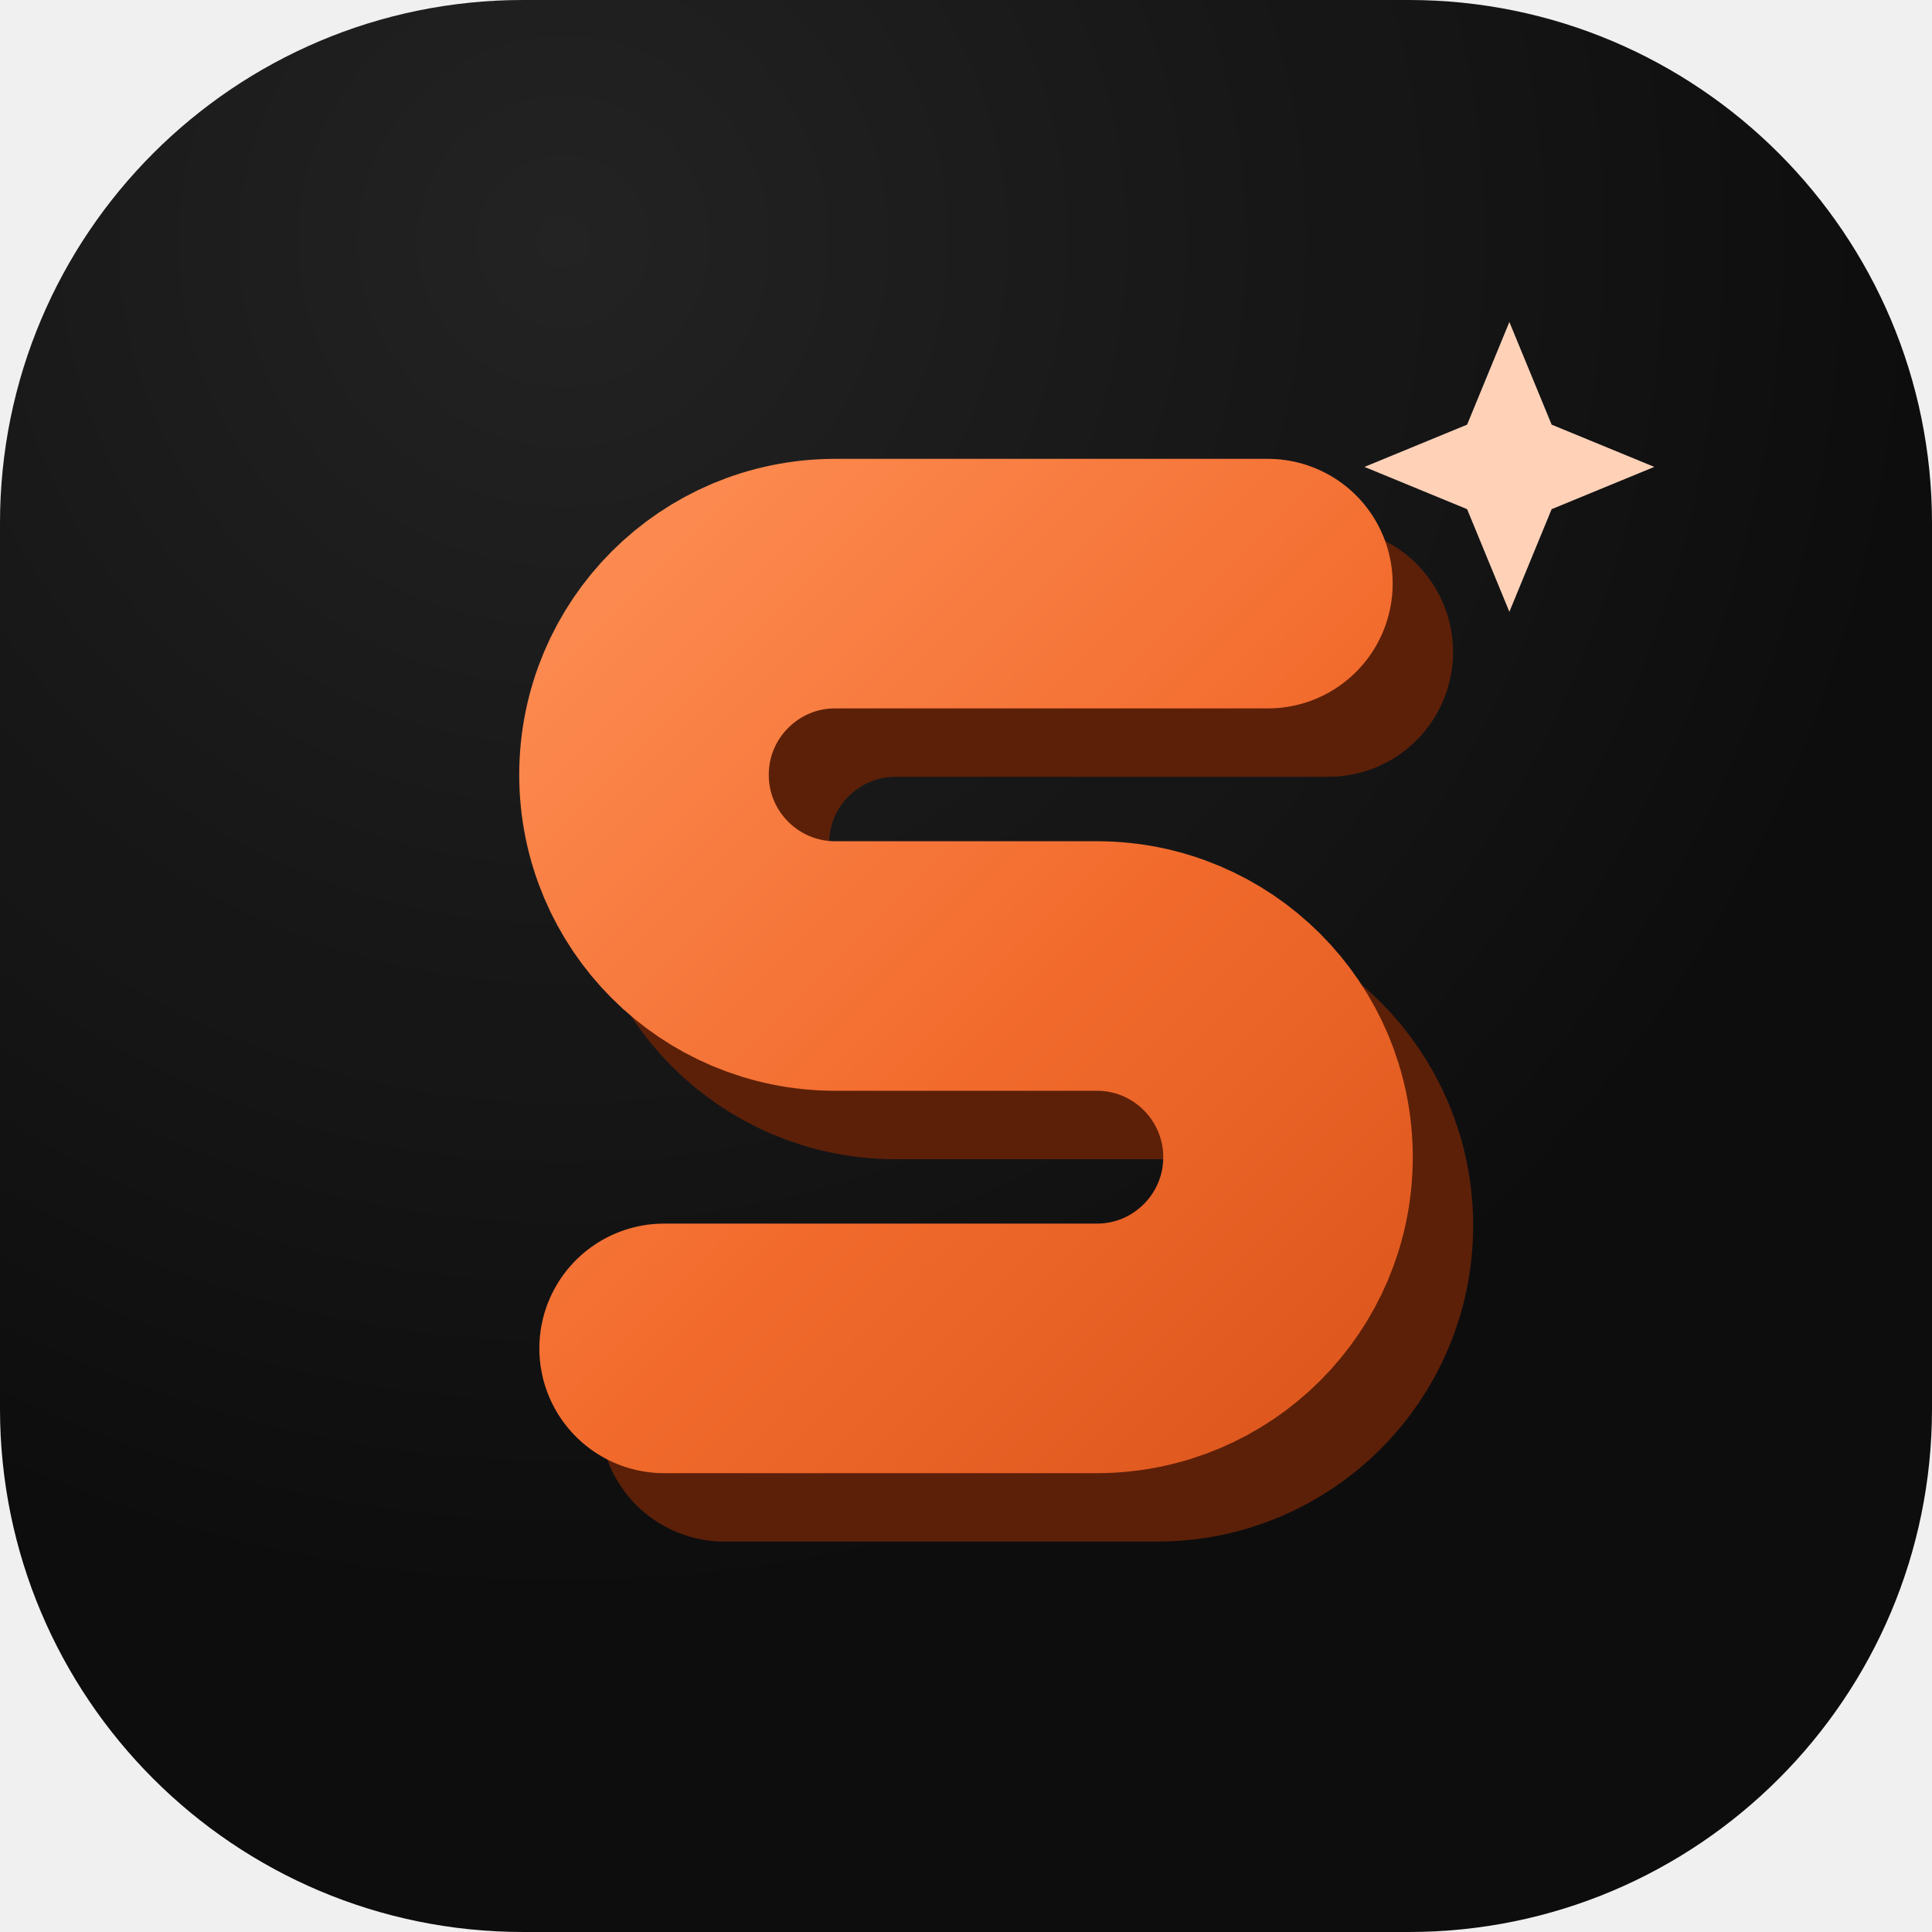
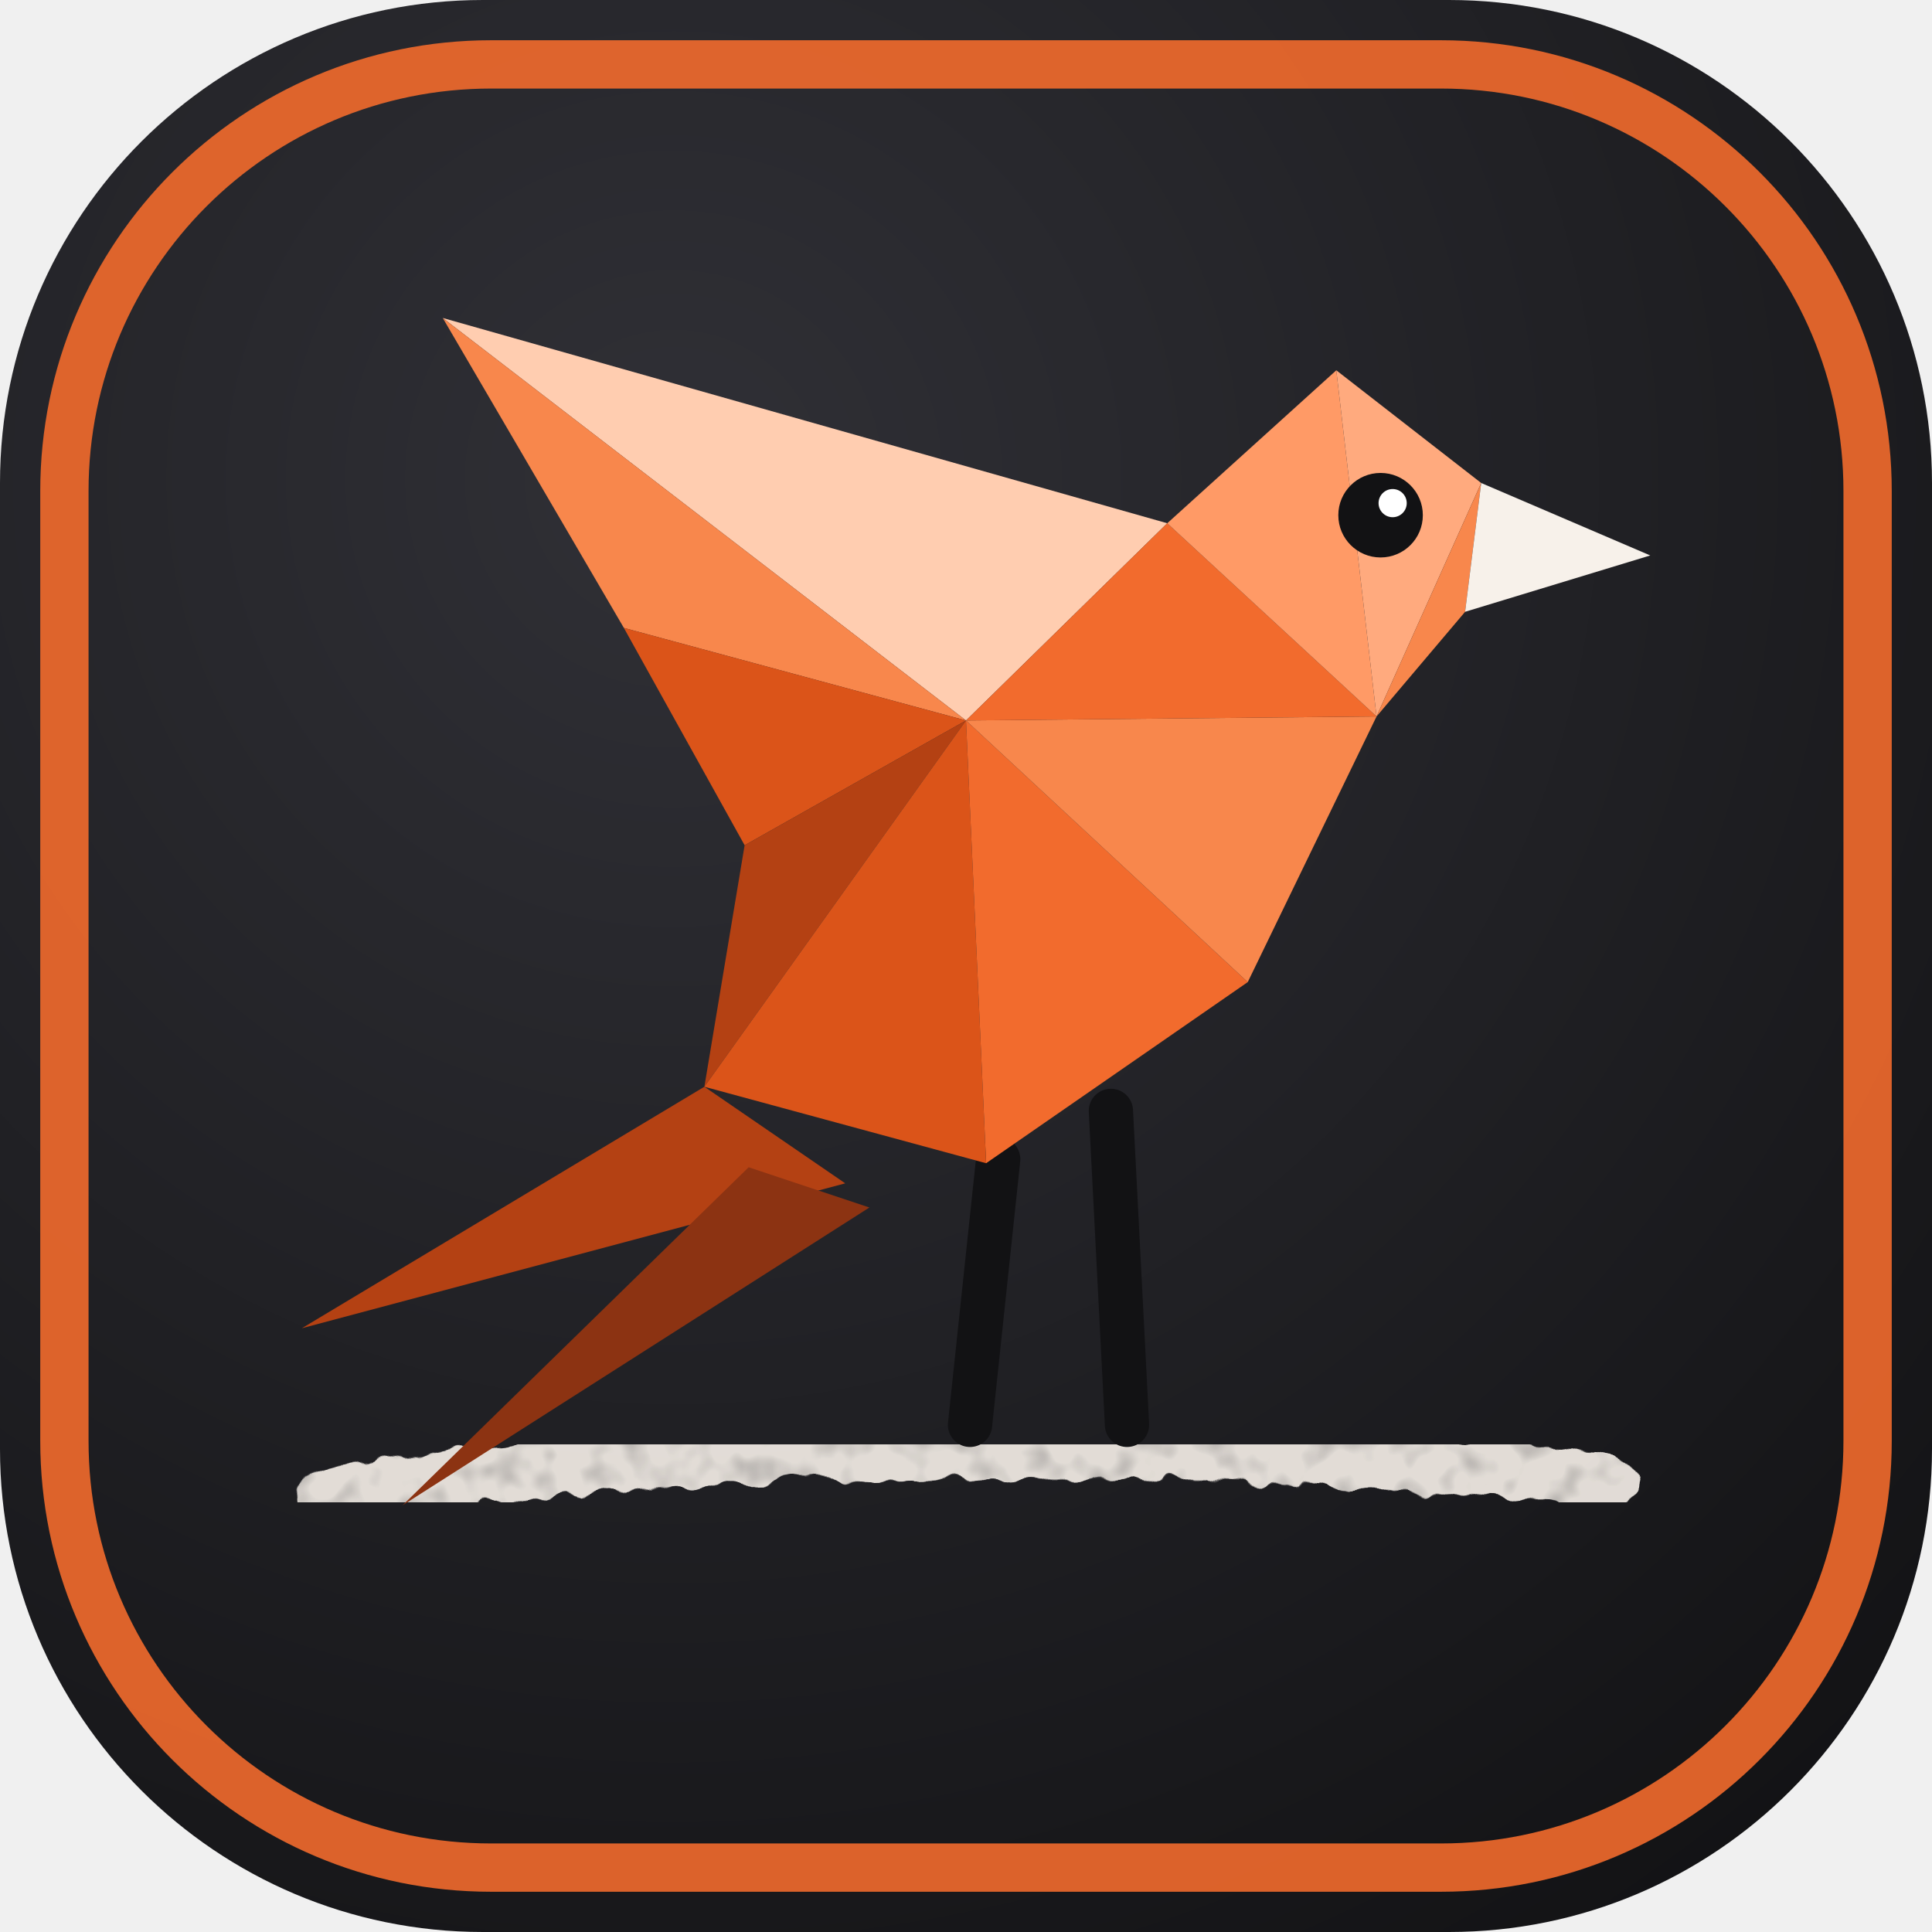
<svg xmlns="http://www.w3.org/2000/svg" viewBox="0 0 48 48" role="img" aria-label="Slate">
  <defs>
-     <linearGradient id="sg" x1="12" y1="12" x2="36" y2="36" gradientUnits="userSpaceOnUse">
-       <stop offset="0" stop-color="#FF9259" />
-       <stop offset=".55" stop-color="#F26B2D" />
-       <stop offset="1" stop-color="#D9531A" />
-     </linearGradient>
-     <radialGradient id="sh" cx="14" cy="6" r="34" gradientUnits="userSpaceOnUse">
-       <stop offset="0" stop-color="#fff" stop-opacity=".09" />
-       <stop offset="1" stop-color="#fff" stop-opacity="0" />
+     <radialGradient id="sl" cx="35%" cy="25%" r="95%">
+       <stop offset="0" stop-color="#303036" />
+       <stop offset="1" stop-color="#111113" />
    </radialGradient>
+     <filter id="ck" x="-10%" y="-10%" width="120%" height="120%">
+       <feTurbulence type="fractalNoise" baseFrequency="1.3" numOctaves="2" seed="5" result="n" />
+       <feDisplacementMap in="SourceGraphic" in2="n" scale="0.6" xChannelSelector="R" yChannelSelector="G" result="d" />
+       <feColorMatrix in="n" type="matrix" values="0 0 0 0 0 0 0 0 0 0 0 0 0 0 0 0 0 0 -0.6 1.3" result="s" />
+       <feComposite in="d" in2="s" operator="in" />
+     </filter>
  </defs>
-   <rect width="48" height="48" rx="13" fill="#0D0D0E" />
-   <rect width="48" height="48" rx="13" fill="url(#sh)" />
-   <path d="M31.5 14.5H20.75a4.75 4.75 0 0 0 0 9.5h6.5a4.75 4.75 0 0 1 0 9.5H16.5" fill="none" stroke="#5C2008" stroke-width="6.2" stroke-linecap="round" stroke-linejoin="round" transform="translate(1.5 1.7)" />
-   <path d="M31.5 14.5H20.75a4.75 4.75 0 0 0 0 9.5h6.5a4.75 4.75 0 0 1 0 9.5H16.5" fill="none" stroke="url(#sg)" stroke-width="6.2" stroke-linecap="round" stroke-linejoin="round" />
-   <path d="M37.5 8l1.05 2.55L41.1 11.6l-2.55 1.05L37.5 15.2l-1.05-2.55L33.9 11.6l2.55-1.05z" fill="#FFD2B8" />
+   <rect width="48" height="48" rx="12" fill="url(#sl)" />
+   <rect x="1.6" y="1.6" width="44.8" height="44.8" rx="10.6" fill="none" stroke="#F26B2D" stroke-opacity=".9" stroke-width="1.2" />
+   <path d="M8 37.2c8.5-1.4 20.5-1.6 32-.4" stroke="#F7F1EA" stroke-width="1.4" stroke-linecap="round" fill="none" opacity=".9" filter="url(#ck)" />
+   <g transform="translate(0 -1.6)">
+     <path d="M24.8 30.4l-.7 6.6M27.6 29.2l.4 7.8" stroke="#121214" stroke-width="1.1" stroke-linecap="round" />
+     <path d="M24 19.5 29 14.6 11 9.5z" fill="#FFCDB0" />
+     <path d="M24 19.5 11 9.5 15.5 17.2z" fill="#F8874C" />
+     <path d="M24 19.5 15.5 17.2 18.5 22.6z" fill="#DB5419" />
+     <path d="M17.5 28.6 21 31 7.5 34.6z" fill="#B44113" />
+     <path d="M18.6 30.6 21.6 31.6 10 39z" fill="#8C3312" />
+     <path d="M24 19.5 18.5 22.6 17.5 28.6z" fill="#B44113" />
+     <path d="M24 19.5 17.5 28.6 24.5 30.5z" fill="#DB5419" />
+     <path d="M24 19.5 24.5 30.5 31 26z" fill="#F26B2D" />
+     <path d="M24 19.5 31 26 34.2 19.4z" fill="#F8874C" />
+     <path d="M29 14.6 24 19.5 34.2 19.4z" fill="#F26B2D" />
+     <path d="M29 14.6 33.2 10.8 34.2 19.4z" fill="#FF9A66" />
+     <path d="M33.2 10.8 36.8 13.6 34.2 19.4z" fill="#FFAA7E" />
+     <path d="M36.8 13.6 36.4 16.8 34.2 19.4z" fill="#F8874C" />
+     <path d="M36.8 13.6 41 15.4 36.4 16.8z" fill="#F7F1EA" />
+     <circle cx="34.3" cy="14.4" r="1.05" fill="#121214" />
+     <circle cx="34.6" cy="14.1" r=".35" fill="#fff" />
+   </g>
</svg>
